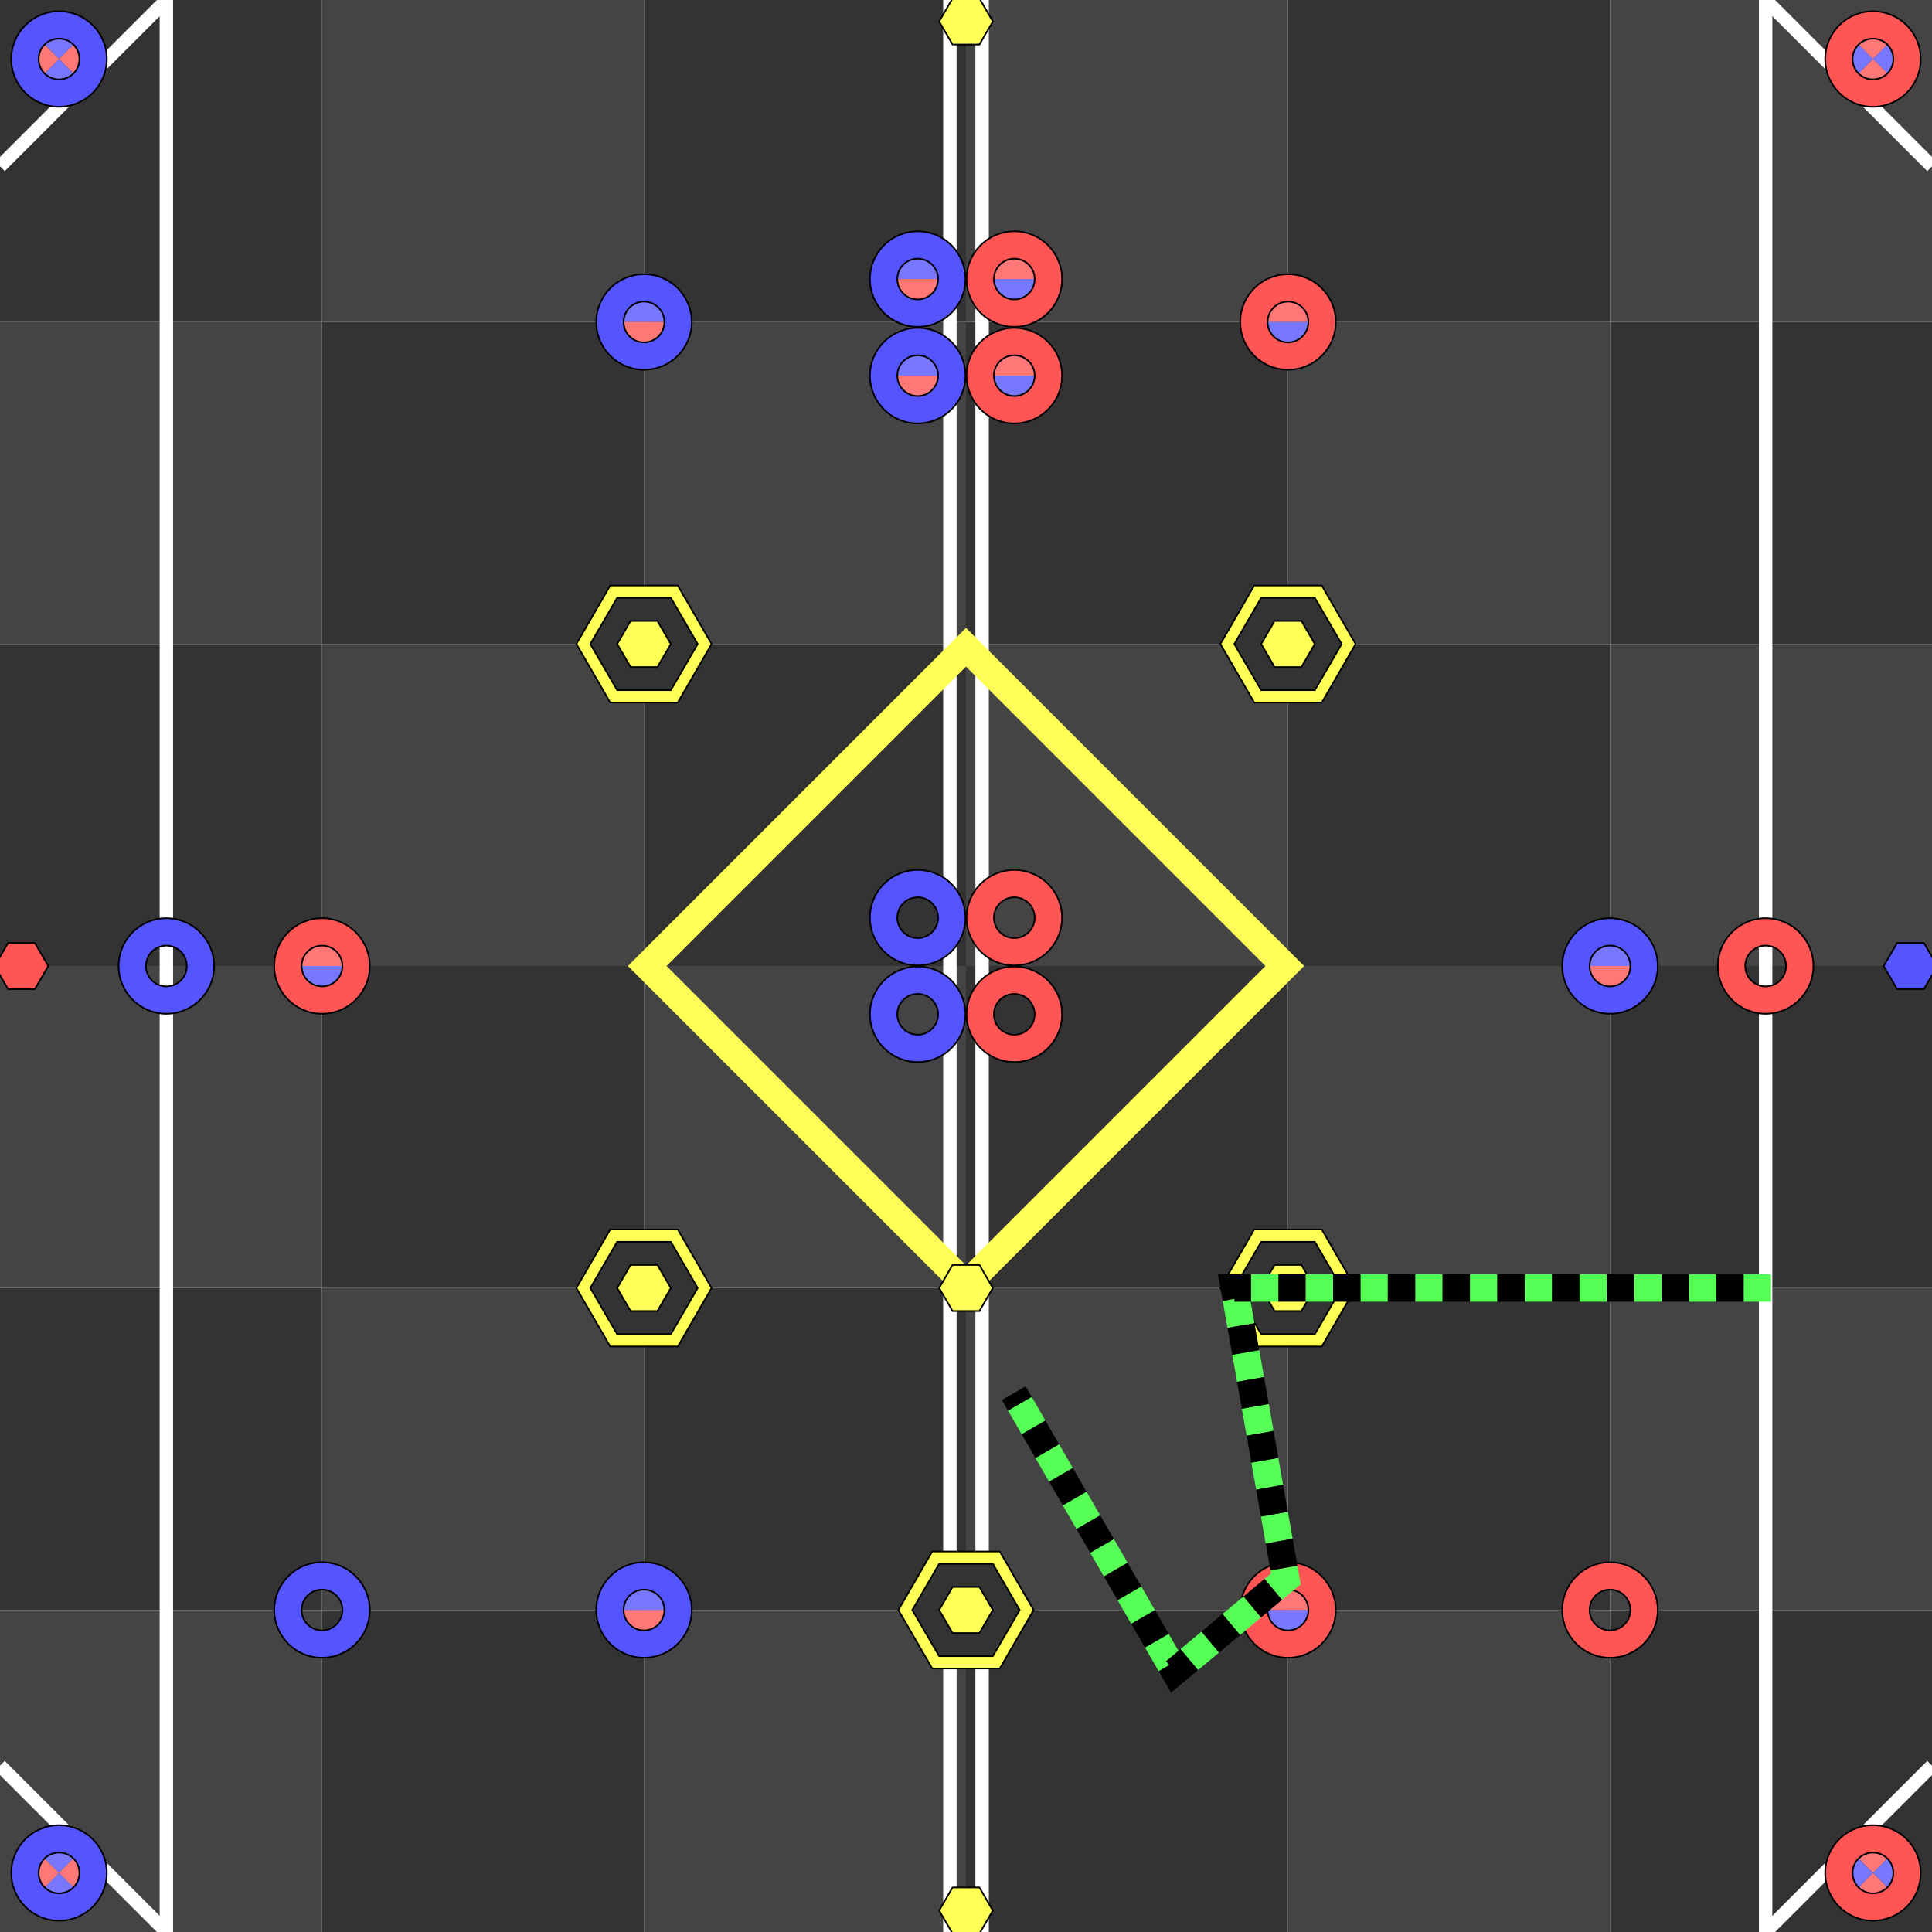
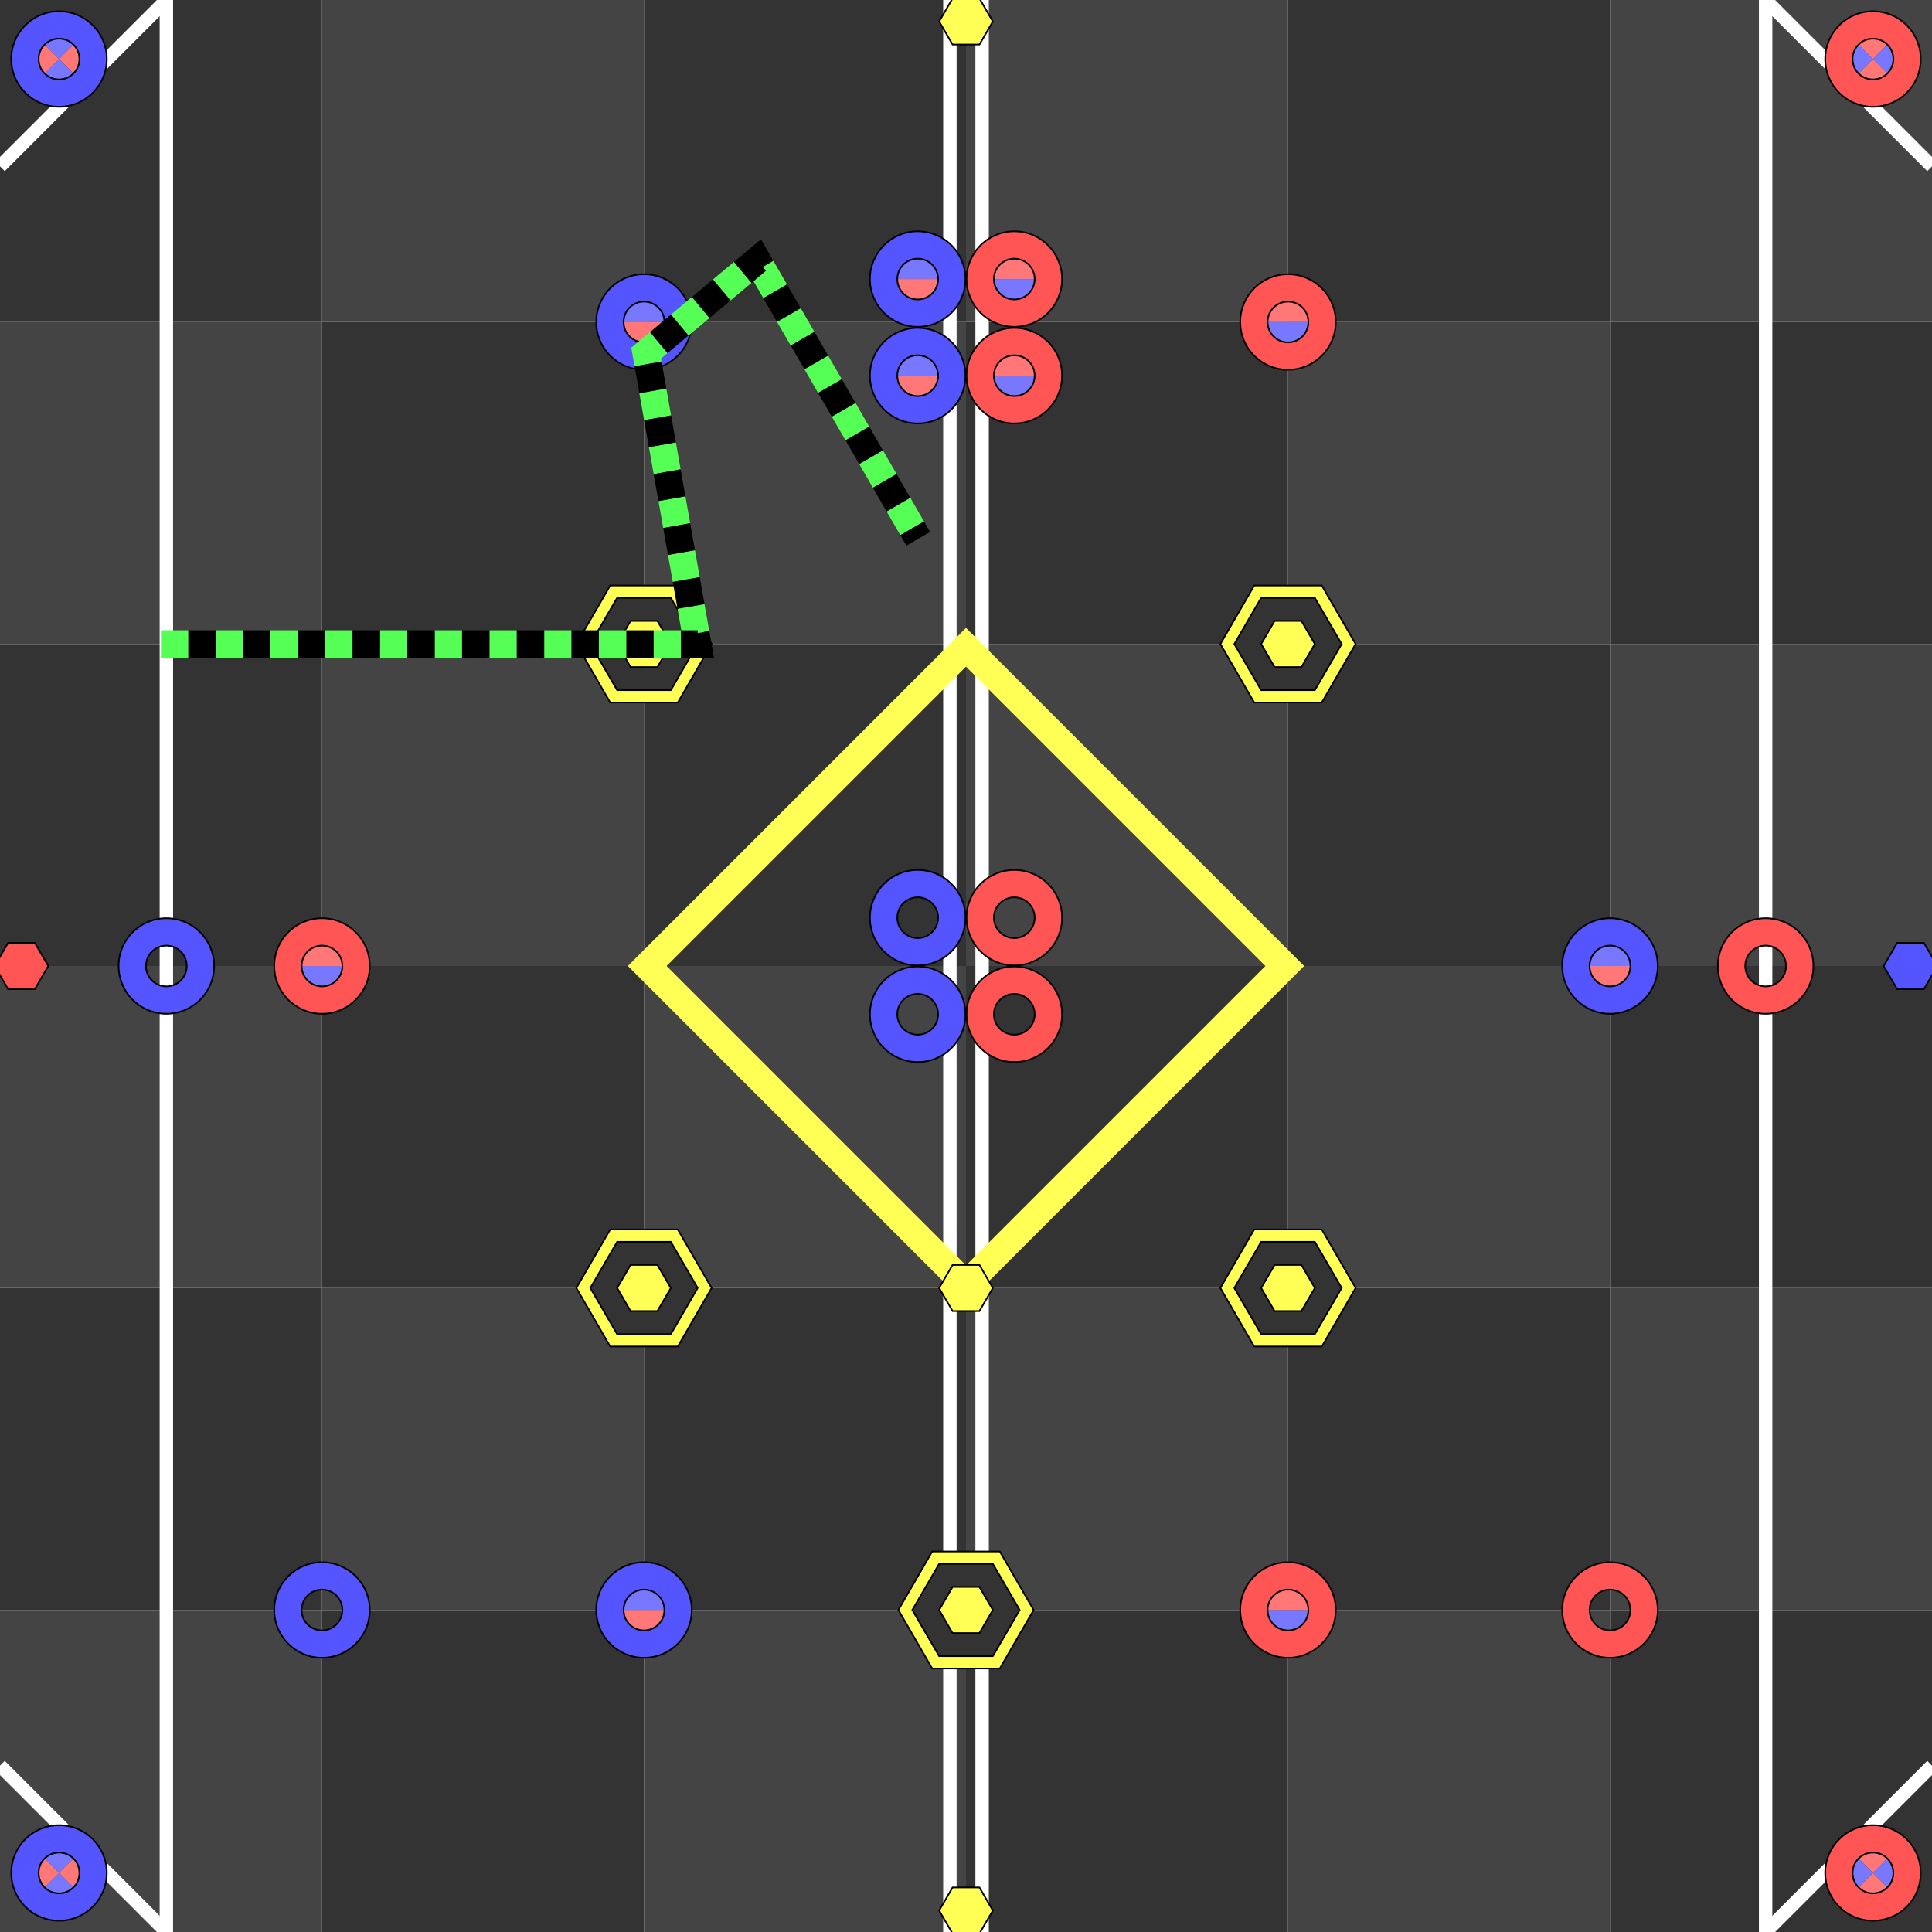
<svg xmlns="http://www.w3.org/2000/svg" version="1.1" width="600" height="600" viewBox="-1800 -1800 3600 3600">
  <g transform="scale(1, -1)">
    <rect x="-1800" y="-1800" width="600" height="600" fill="#444444" />
    <rect x="-1800" y="-1200" width="600" height="600" fill="#333333" />
    <rect x="-1800" y="-600" width="600" height="600" fill="#444444" />
    <rect x="-1800" y="0" width="600" height="600" fill="#333333" />
    <rect x="-1800" y="600" width="600" height="600" fill="#444444" />
    <rect x="-1800" y="1200" width="600" height="600" fill="#333333" />
    <rect x="-1200" y="-1800" width="600" height="600" fill="#333333" />
    <rect x="-1200" y="-1200" width="600" height="600" fill="#444444" />
    <rect x="-1200" y="-600" width="600" height="600" fill="#333333" />
    <rect x="-1200" y="0" width="600" height="600" fill="#444444" />
    <rect x="-1200" y="600" width="600" height="600" fill="#333333" />
    <rect x="-1200" y="1200" width="600" height="600" fill="#444444" />
    <rect x="-600" y="-1800" width="600" height="600" fill="#444444" />
    <rect x="-600" y="-1200" width="600" height="600" fill="#333333" />
    <rect x="-600" y="-600" width="600" height="600" fill="#444444" />
    <rect x="-600" y="0" width="600" height="600" fill="#333333" />
    <rect x="-600" y="600" width="600" height="600" fill="#444444" />
    <rect x="-600" y="1200" width="600" height="600" fill="#333333" />
    <rect x="0" y="-1800" width="600" height="600" fill="#333333" />
    <rect x="0" y="-1200" width="600" height="600" fill="#444444" />
    <rect x="0" y="-600" width="600" height="600" fill="#333333" />
    <rect x="0" y="0" width="600" height="600" fill="#444444" />
    <rect x="0" y="600" width="600" height="600" fill="#333333" />
    <rect x="0" y="1200" width="600" height="600" fill="#444444" />
    <rect x="600" y="-1800" width="600" height="600" fill="#444444" />
    <rect x="600" y="-1200" width="600" height="600" fill="#333333" />
    <rect x="600" y="-600" width="600" height="600" fill="#444444" />
    <rect x="600" y="0" width="600" height="600" fill="#333333" />
    <rect x="600" y="600" width="600" height="600" fill="#444444" />
    <rect x="600" y="1200" width="600" height="600" fill="#333333" />
    <rect x="1200" y="-1800" width="600" height="600" fill="#333333" />
    <rect x="1200" y="-1200" width="600" height="600" fill="#444444" />
    <rect x="1200" y="-600" width="600" height="600" fill="#333333" />
    <rect x="1200" y="0" width="600" height="600" fill="#444444" />
    <rect x="1200" y="600" width="600" height="600" fill="#333333" />
    <rect x="1200" y="1200" width="600" height="600" fill="#444444" />
    <line x1="-1490" y1="-1800" x2="-1490" y2="1800" stroke="#ffffff" stroke-width="25" />
    <line x1="-30" y1="-1800" x2="-30" y2="1800" stroke="#ffffff" stroke-width="25" />
    <line x1="30" y1="-1800" x2="30" y2="1800" stroke="#ffffff" stroke-width="25" />
    <line x1="1490" y1="-1800" x2="1490" y2="1800" stroke="#ffffff" stroke-width="25" />
    <line x1="-1800" y1="-1490" x2="-1490" y2="-1800" stroke="#ffffff" stroke-width="25" />
    <line x1="1800" y1="-1490" x2="1490" y2="-1800" stroke="#ffffff" stroke-width="25" />
    <line x1="-1800" y1="1490" x2="-1490" y2="1800" stroke="#ffffff" stroke-width="25" />
    <line x1="1800" y1="1490" x2="1490" y2="1800" stroke="#ffffff" stroke-width="25" />
    <rect x="-420" y="-420" width="840" height="840" transform="rotate(45)" stroke="#ffff55" fill="none" stroke-width="51" />
    <polygon points="-1710,0 -1735,43 -1785,43 -1810,0 -1785,-43 -1735,-43" fill="#ff5555" stroke="#000000" stroke-width="3" />
    <polygon points="1810,0 1785,43 1735,43 1710,0 1735,-43 1785,-43" fill="#5555ff" stroke="#000000" stroke-width="3" />
    <polygon points="50,1760 25,1803 -25,1803 -50,1760 -25,1717 25,1717" fill="#ffff55" stroke="#000000" stroke-width="3" />
    <polygon points="50,-600 25,-557 -25,-557 -50,-600 -25,-643 25,-643" fill="#ffff55" stroke="#000000" stroke-width="3" />
    <polygon points="50,-1760 25,-1717 -25,-1717 -50,-1760 -25,-1803 25,-1803" fill="#ffff55" stroke="#000000" stroke-width="3" />
    <polygon points="-474,600 -537,709 -663,709 -726,600 -663,491 -537,491" fill="#ffff55" stroke="#000000" stroke-width="3" />
    <polygon points="-500,600 -550,686 -650,686 -700,600 -650,514 -550,514" fill="#333333" stroke="#000000" stroke-width="3" />
    <polygon points="-550,600 -575,643 -625,643 -650,600 -625,557 -575,557" fill="#ffff55" stroke="#000000" stroke-width="3" />
    <polygon points="726,600 663,709 537,709 474,600 537,491 663,491" fill="#ffff55" stroke="#000000" stroke-width="3" />
    <polygon points="700,600 650,686 550,686 500,600 550,514 650,514" fill="#333333" stroke="#000000" stroke-width="3" />
    <polygon points="650,600 625,643 575,643 550,600 575,557 625,557" fill="#ffff55" stroke="#000000" stroke-width="3" />
    <polygon points="-474,-600 -537,-491 -663,-491 -726,-600 -663,-709 -537,-709" fill="#ffff55" stroke="#000000" stroke-width="3" />
    <polygon points="-500,-600 -550,-514 -650,-514 -700,-600 -650,-686 -550,-686" fill="#333333" stroke="#000000" stroke-width="3" />
    <polygon points="-550,-600 -575,-557 -625,-557 -650,-600 -625,-643 -575,-643" fill="#ffff55" stroke="#000000" stroke-width="3" />
    <polygon points="726,-600 663,-491 537,-491 474,-600 537,-709 663,-709" fill="#ffff55" stroke="#000000" stroke-width="3" />
    <polygon points="700,-600 650,-514 550,-514 500,-600 550,-686 650,-686" fill="#333333" stroke="#000000" stroke-width="3" />
    <polygon points="650,-600 625,-557 575,-557 550,-600 575,-643 625,-643" fill="#ffff55" stroke="#000000" stroke-width="3" />
    <polygon points="126,-1200 63,-1091 -63,-1091 -126,-1200 -63,-1309 63,-1309" fill="#ffff55" stroke="#000000" stroke-width="3" />
    <polygon points="100,-1200 50,-1114 -50,-1114 -100,-1200 -50,-1286 50,-1286" fill="#333333" stroke="#000000" stroke-width="3" />
    <polygon points="50,-1200 25,-1157 -25,-1157 -50,-1200 -25,-1243 25,-1243" fill="#ffff55" stroke="#000000" stroke-width="3" />
    <path d="M 1690,1690 l -63,63 a 89,89 0 0,0 126,0 z" fill="#ff7777" />
    <path d="M 1690,1690 l 63,63 a 89,89 0 0,0 0,-126 z" fill="#7777ff" />
    <path d="M 1690,1690 l 63,-63 a 89,89 0 0,0 -126,0 z" fill="#ff7777" />
    <path d="M 1690,1690 l -63,-63 a 89,89 0 0,0 0,126 z" fill="#7777ff" />
    <circle cx="1690" cy="1690" r="63" stroke="#ff5555" fill="none" stroke-width="51" />
    <circle cx="1690" cy="1690" r="89" fill="none" stroke="#000000" stroke-width="3" />
    <circle cx="1690" cy="1690" r="38" fill="none" stroke="#000000" stroke-width="3" />
    <path d="M 1690,-1690 l -63,63 a 89,89 0 0,0 126,0 z" fill="#ff7777" />
    <path d="M 1690,-1690 l 63,63 a 89,89 0 0,0 0,-126 z" fill="#7777ff" />
    <path d="M 1690,-1690 l 63,-63 a 89,89 0 0,0 -126,0 z" fill="#ff7777" />
    <path d="M 1690,-1690 l -63,-63 a 89,89 0 0,0 0,126 z" fill="#7777ff" />
    <circle cx="1690" cy="-1690" r="63" stroke="#ff5555" fill="none" stroke-width="51" />
    <circle cx="1690" cy="-1690" r="89" fill="none" stroke="#000000" stroke-width="3" />
    <circle cx="1690" cy="-1690" r="38" fill="none" stroke="#000000" stroke-width="3" />
    <path d="M -1690,1690 l -63,63 a 89,89 0 0,0 126,0 z" fill="#7777ff" />
    <path d="M -1690,1690 l 63,63 a 89,89 0 0,0 0,-126 z" fill="#ff7777" />
    <path d="M -1690,1690 l 63,-63 a 89,89 0 0,0 -126,0 z" fill="#7777ff" />
    <path d="M -1690,1690 l -63,-63 a 89,89 0 0,0 0,126 z" fill="#ff7777" />
    <circle cx="-1690" cy="1690" r="63" stroke="#5555ff" fill="none" stroke-width="51" />
    <circle cx="-1690" cy="1690" r="89" fill="none" stroke="#000000" stroke-width="3" />
    <circle cx="-1690" cy="1690" r="38" fill="none" stroke="#000000" stroke-width="3" />
    <path d="M -1690,-1690 l -63,63 a 89,89 0 0,0 126,0 z" fill="#7777ff" />
    <path d="M -1690,-1690 l 63,63 a 89,89 0 0,0 0,-126 z" fill="#ff7777" />
    <path d="M -1690,-1690 l 63,-63 a 89,89 0 0,0 -126,0 z" fill="#7777ff" />
    <path d="M -1690,-1690 l -63,-63 a 89,89 0 0,0 0,126 z" fill="#ff7777" />
    <circle cx="-1690" cy="-1690" r="63" stroke="#5555ff" fill="none" stroke-width="51" />
    <circle cx="-1690" cy="-1690" r="89" fill="none" stroke="#000000" stroke-width="3" />
    <circle cx="-1690" cy="-1690" r="38" fill="none" stroke="#000000" stroke-width="3" />
    <path d="M 1,1280 a 89,89 0 1,0 178,0" fill="#ff7777" />
    <path d="M 1,1280 a 89,89 0 1,1 178,0" fill="#7777ff" />
    <circle cx="90" cy="1280" r="63" stroke="#ff5555" fill="none" stroke-width="51" />
    <circle cx="90" cy="1280" r="89" fill="none" stroke="#000000" stroke-width="3" />
    <circle cx="90" cy="1280" r="38" fill="none" stroke="#000000" stroke-width="3" />
    <path d="M 511,1200 a 89,89 0 1,0 178,0" fill="#ff7777" />
    <path d="M 511,1200 a 89,89 0 1,1 178,0" fill="#7777ff" />
    <circle cx="600" cy="1200" r="63" stroke="#ff5555" fill="none" stroke-width="51" />
    <circle cx="600" cy="1200" r="89" fill="none" stroke="#000000" stroke-width="3" />
    <circle cx="600" cy="1200" r="38" fill="none" stroke="#000000" stroke-width="3" />
    <path d="M 1,1100 a 89,89 0 1,0 178,0" fill="#ff7777" />
    <path d="M 1,1100 a 89,89 0 1,1 178,0" fill="#7777ff" />
    <circle cx="90" cy="1100" r="63" stroke="#ff5555" fill="none" stroke-width="51" />
    <circle cx="90" cy="1100" r="89" fill="none" stroke="#000000" stroke-width="3" />
    <circle cx="90" cy="1100" r="38" fill="none" stroke="#000000" stroke-width="3" />
    <path d="M -1289,0 a 89,89 0 1,0 178,0" fill="#ff7777" />
    <path d="M -1289,0 a 89,89 0 1,1 178,0" fill="#7777ff" />
    <circle cx="-1200" cy="0" r="63" stroke="#ff5555" fill="none" stroke-width="51" />
    <circle cx="-1200" cy="0" r="89" fill="none" stroke="#000000" stroke-width="3" />
    <circle cx="-1200" cy="0" r="38" fill="none" stroke="#000000" stroke-width="3" />
    <path d="M 511,-1200 a 89,89 0 1,0 178,0" fill="#ff7777" />
    <path d="M 511,-1200 a 89,89 0 1,1 178,0" fill="#7777ff" />
    <circle cx="600" cy="-1200" r="63" stroke="#ff5555" fill="none" stroke-width="51" />
    <circle cx="600" cy="-1200" r="89" fill="none" stroke="#000000" stroke-width="3" />
    <circle cx="600" cy="-1200" r="38" fill="none" stroke="#000000" stroke-width="3" />
    <path d="M -179,1280 a 89,89 0 1,0 178,0" fill="#7777ff" />
    <path d="M -179,1280 a 89,89 0 1,1 178,0" fill="#ff7777" />
    <circle cx="-90" cy="1280" r="63" stroke="#5555ff" fill="none" stroke-width="51" />
    <circle cx="-90" cy="1280" r="89" fill="none" stroke="#000000" stroke-width="3" />
    <circle cx="-90" cy="1280" r="38" fill="none" stroke="#000000" stroke-width="3" />
    <path d="M -689,1200 a 89,89 0 1,0 178,0" fill="#7777ff" />
    <path d="M -689,1200 a 89,89 0 1,1 178,0" fill="#ff7777" />
    <circle cx="-600" cy="1200" r="63" stroke="#5555ff" fill="none" stroke-width="51" />
    <circle cx="-600" cy="1200" r="89" fill="none" stroke="#000000" stroke-width="3" />
    <circle cx="-600" cy="1200" r="38" fill="none" stroke="#000000" stroke-width="3" />
    <path d="M -179,1100 a 89,89 0 1,0 178,0" fill="#7777ff" />
    <path d="M -179,1100 a 89,89 0 1,1 178,0" fill="#ff7777" />
    <circle cx="-90" cy="1100" r="63" stroke="#5555ff" fill="none" stroke-width="51" />
    <circle cx="-90" cy="1100" r="89" fill="none" stroke="#000000" stroke-width="3" />
    <circle cx="-90" cy="1100" r="38" fill="none" stroke="#000000" stroke-width="3" />
    <path d="M 1111,0 a 89,89 0 1,0 178,0" fill="#7777ff" />
    <path d="M 1111,0 a 89,89 0 1,1 178,0" fill="#ff7777" />
    <circle cx="1200" cy="0" r="63" stroke="#5555ff" fill="none" stroke-width="51" />
    <circle cx="1200" cy="0" r="89" fill="none" stroke="#000000" stroke-width="3" />
    <circle cx="1200" cy="0" r="38" fill="none" stroke="#000000" stroke-width="3" />
    <path d="M -689,-1200 a 89,89 0 1,0 178,0" fill="#7777ff" />
    <path d="M -689,-1200 a 89,89 0 1,1 178,0" fill="#ff7777" />
    <circle cx="-600" cy="-1200" r="63" stroke="#5555ff" fill="none" stroke-width="51" />
    <circle cx="-600" cy="-1200" r="89" fill="none" stroke="#000000" stroke-width="3" />
    <circle cx="-600" cy="-1200" r="38" fill="none" stroke="#000000" stroke-width="3" />
    <circle cx="90" cy="90" r="63" stroke="#ff5555" fill="none" stroke-width="51" />
    <circle cx="90" cy="90" r="89" fill="none" stroke="#000000" stroke-width="3" />
    <circle cx="90" cy="90" r="38" fill="none" stroke="#000000" stroke-width="3" />
    <circle cx="1490" cy="0" r="63" stroke="#ff5555" fill="none" stroke-width="51" />
    <circle cx="1490" cy="0" r="89" fill="none" stroke="#000000" stroke-width="3" />
    <circle cx="1490" cy="0" r="38" fill="none" stroke="#000000" stroke-width="3" />
    <circle cx="90" cy="-90" r="63" stroke="#ff5555" fill="none" stroke-width="51" />
    <circle cx="90" cy="-90" r="89" fill="none" stroke="#000000" stroke-width="3" />
    <circle cx="90" cy="-90" r="38" fill="none" stroke="#000000" stroke-width="3" />
    <circle cx="1200" cy="-1200" r="63" stroke="#ff5555" fill="none" stroke-width="51" />
    <circle cx="1200" cy="-1200" r="89" fill="none" stroke="#000000" stroke-width="3" />
    <circle cx="1200" cy="-1200" r="38" fill="none" stroke="#000000" stroke-width="3" />
    <circle cx="-90" cy="90" r="63" stroke="#5555ff" fill="none" stroke-width="51" />
    <circle cx="-90" cy="90" r="89" fill="none" stroke="#000000" stroke-width="3" />
    <circle cx="-90" cy="90" r="38" fill="none" stroke="#000000" stroke-width="3" />
    <circle cx="-1490" cy="0" r="63" stroke="#5555ff" fill="none" stroke-width="51" />
    <circle cx="-1490" cy="0" r="89" fill="none" stroke="#000000" stroke-width="3" />
    <circle cx="-1490" cy="0" r="38" fill="none" stroke="#000000" stroke-width="3" />
    <circle cx="-90" cy="-90" r="63" stroke="#5555ff" fill="none" stroke-width="51" />
    <circle cx="-90" cy="-90" r="89" fill="none" stroke="#000000" stroke-width="3" />
    <circle cx="-90" cy="-90" r="38" fill="none" stroke="#000000" stroke-width="3" />
    <circle cx="-1200" cy="-1200" r="63" stroke="#5555ff" fill="none" stroke-width="51" />
    <circle cx="-1200" cy="-1200" r="89" fill="none" stroke="#000000" stroke-width="3" />
    <circle cx="-1200" cy="-1200" r="38" fill="none" stroke="#000000" stroke-width="3" />
-     <polyline points="1500,-600 500,-600 500,-600 596,-1142 596,-1142 389,-1315 389,-1315 89,-796" fill="none" stroke="#55ff55" stroke-width="51" stroke-dasharray="51,51" />
-     <polyline points="1500,-600 500,-600 500,-600 596,-1142 596,-1142 389,-1315 389,-1315 89,-796" fill="none" stroke="#000000" stroke-width="51" stroke-dasharray="51,51" stroke-dashoffset="51" />
+     <polyline points="-1500,600 -500,600 -500,600 -596,1142 -596,1142 -389,1315 -389,1315 -89,796" fill="none" stroke="#55ff55" stroke-width="51" stroke-dasharray="51,51" />
+     <polyline points="-1500,600 -500,600 -500,600 -596,1142 -596,1142 -389,1315 -389,1315 -89,796" fill="none" stroke="#000000" stroke-width="51" stroke-dasharray="51,51" stroke-dashoffset="51" />
  </g>
</svg>
